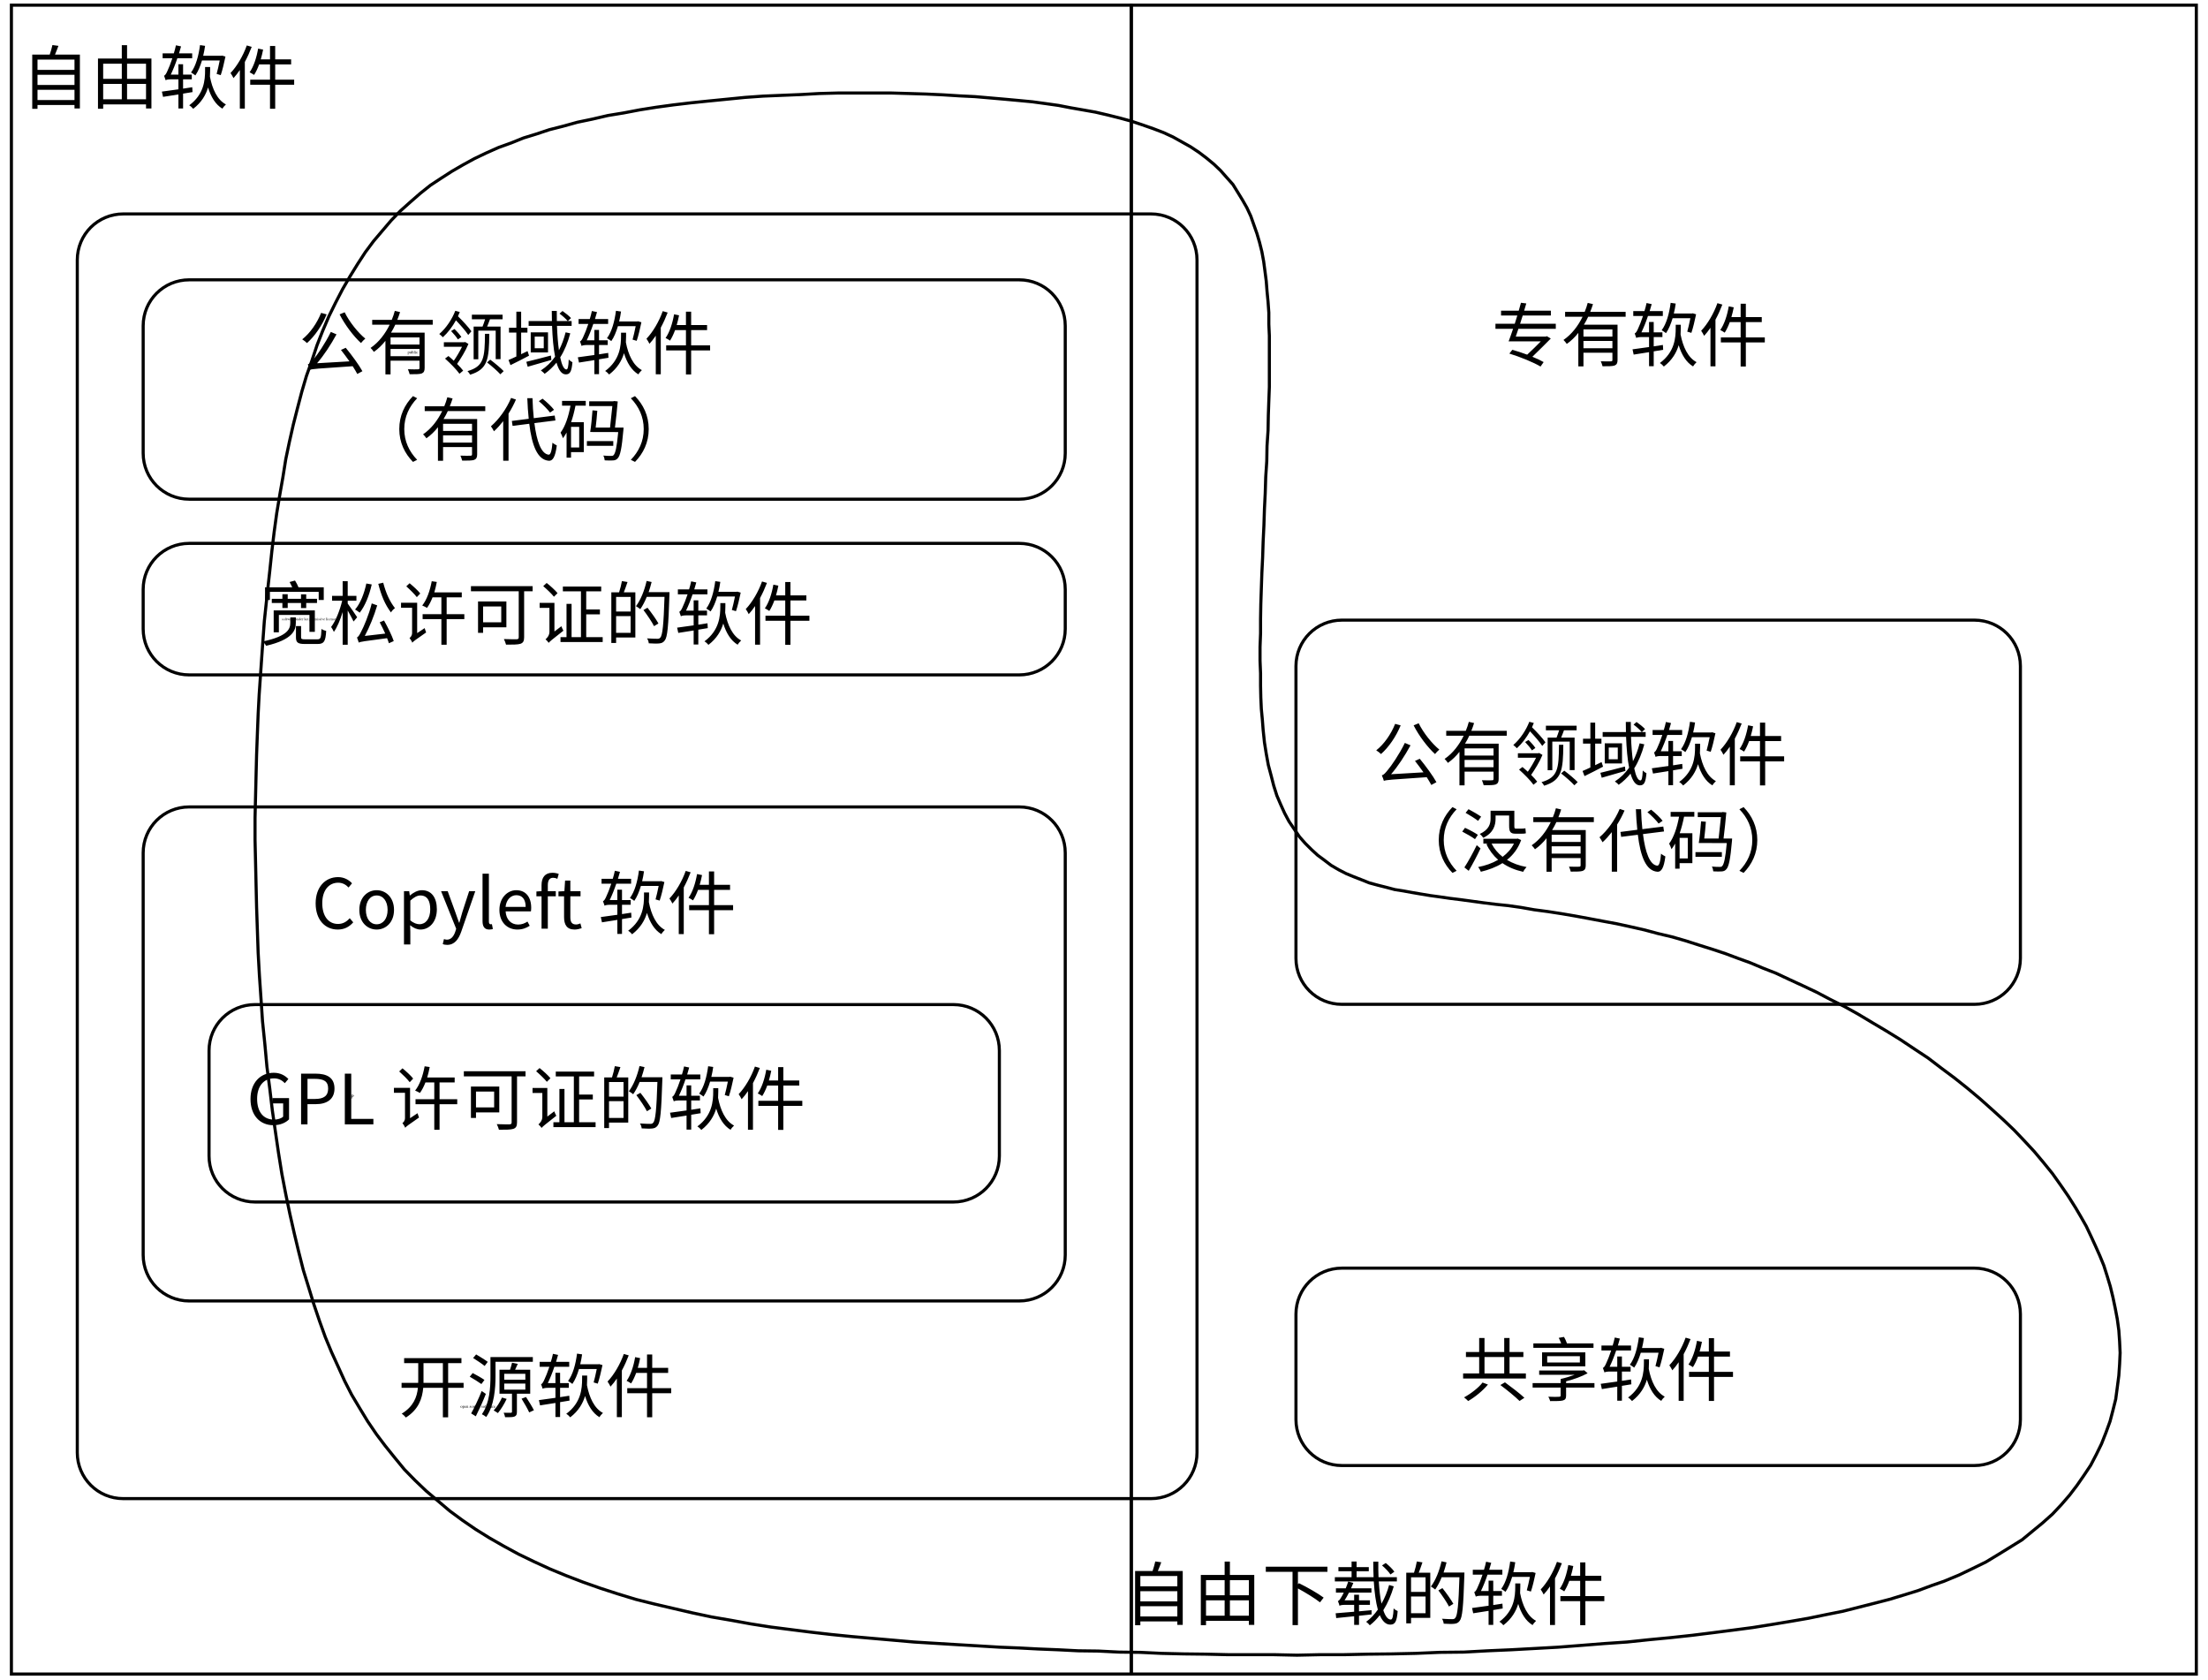
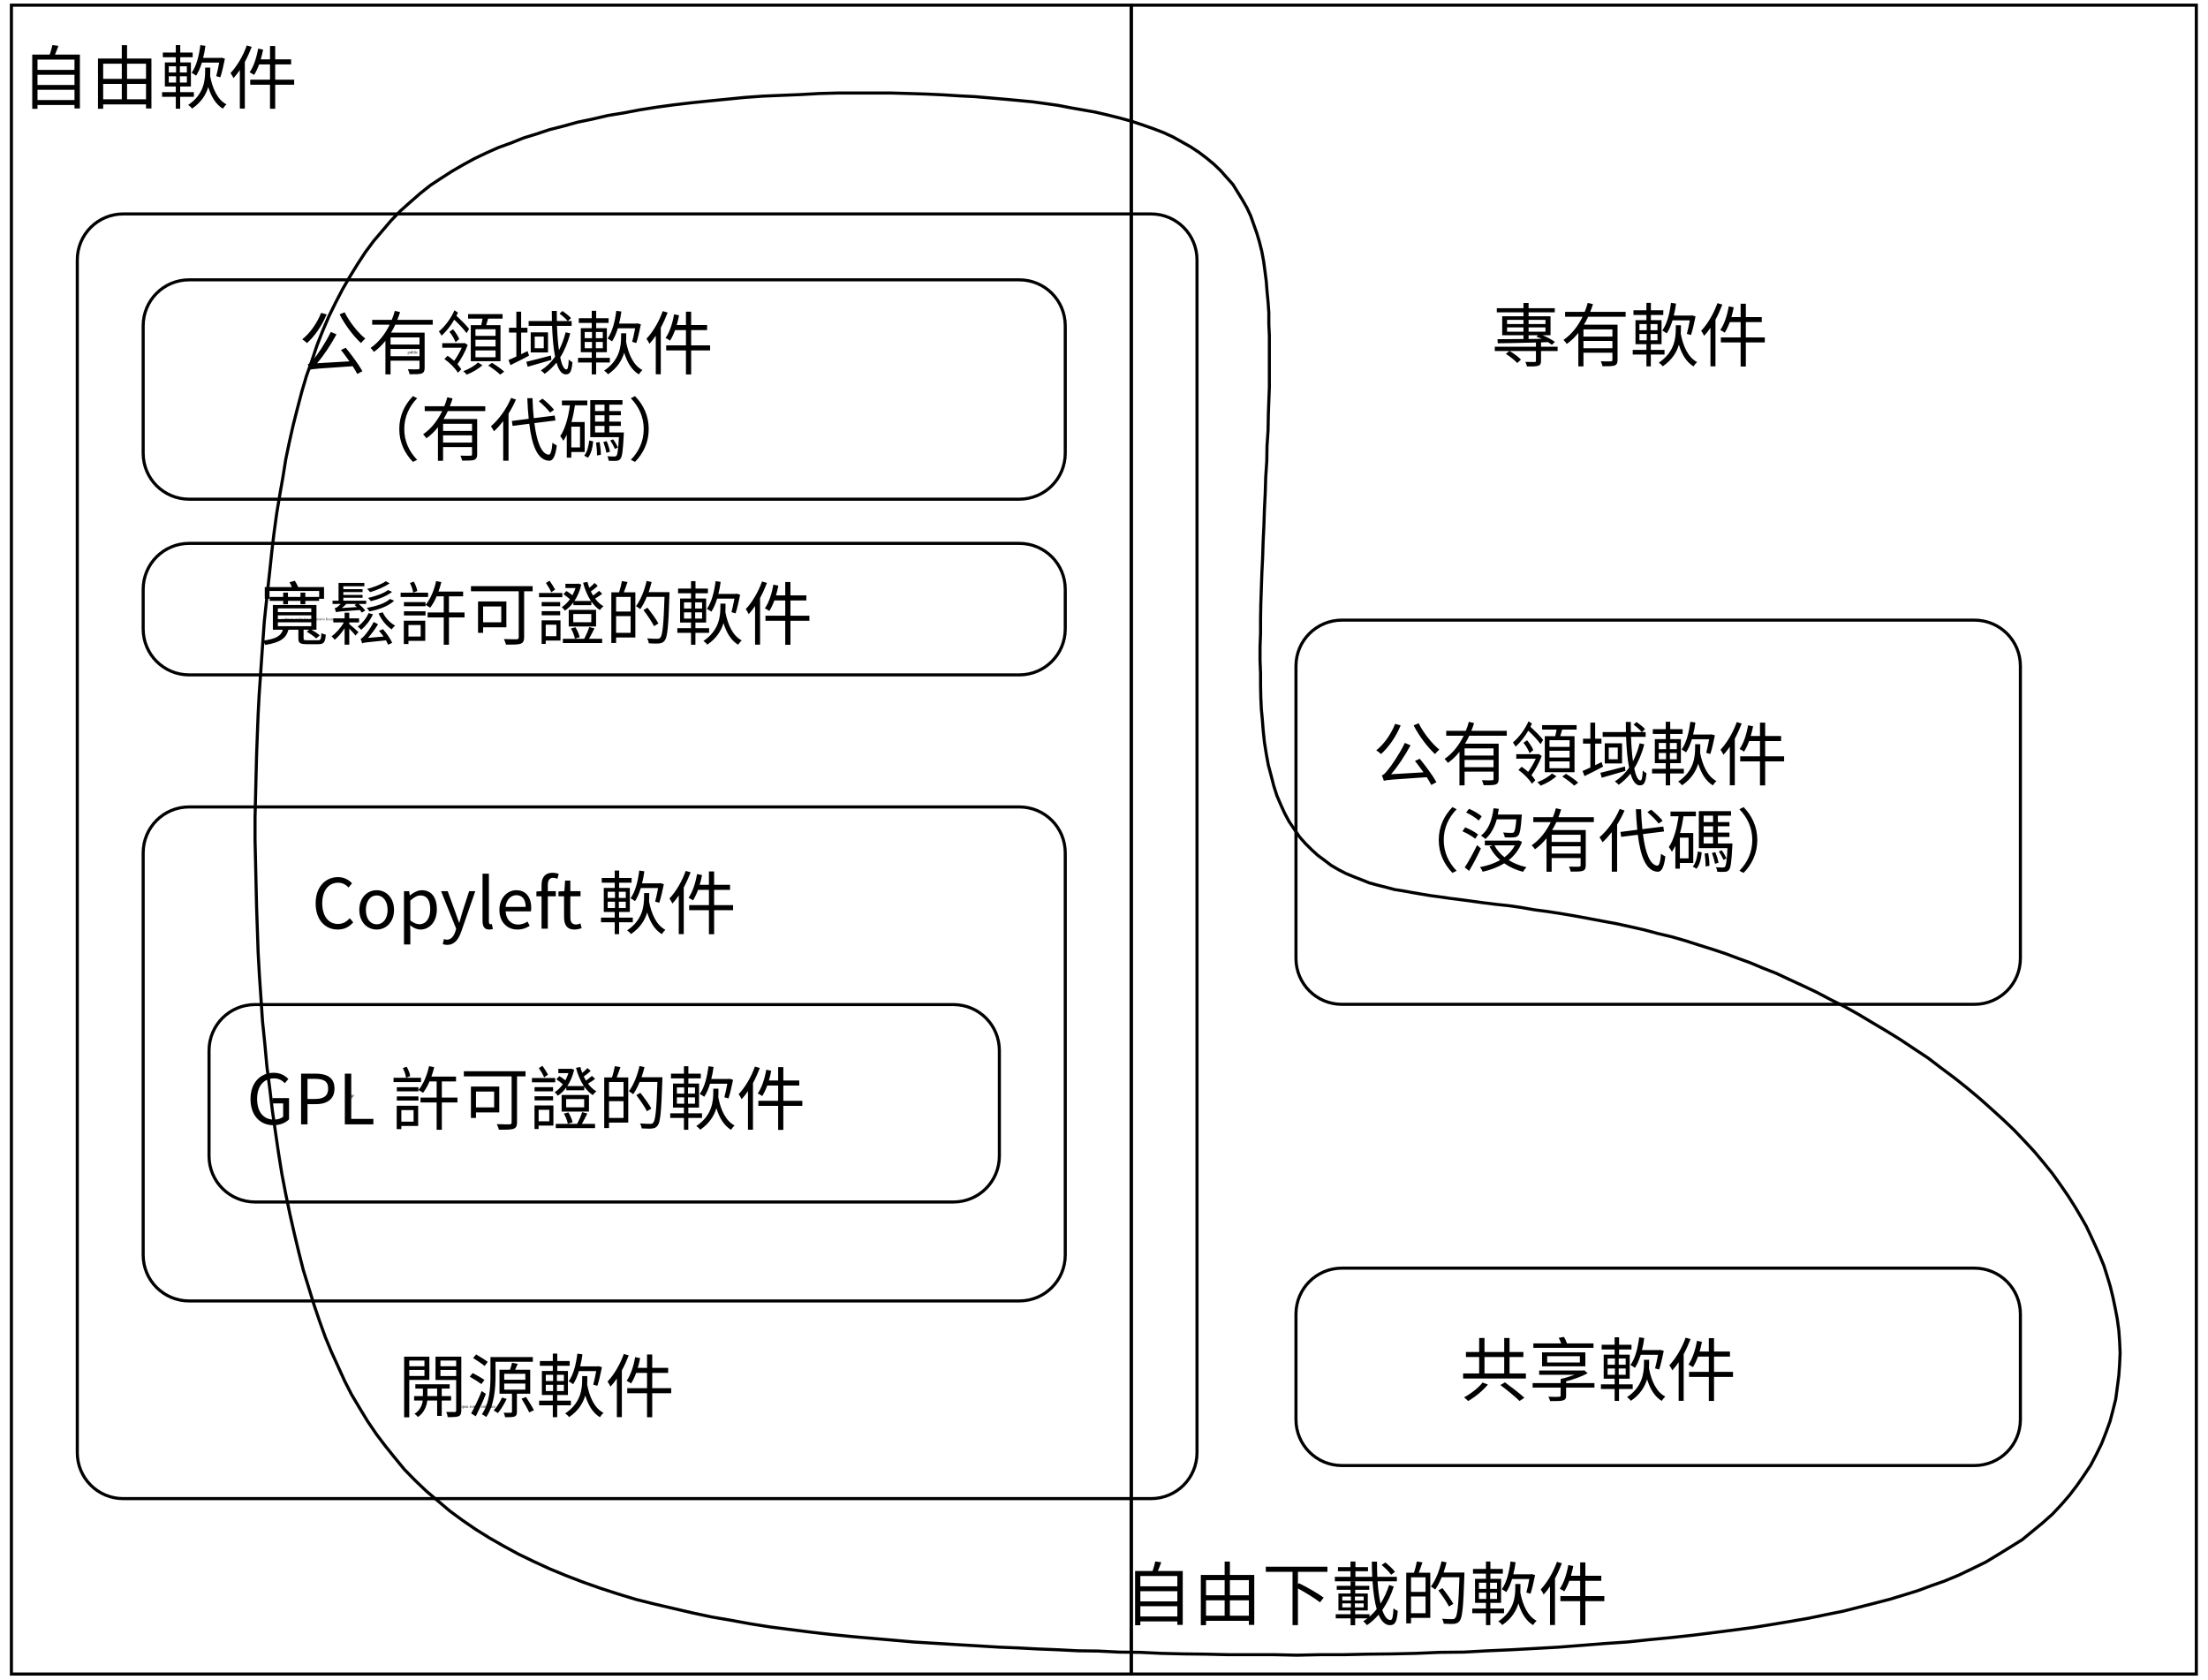
<svg xmlns="http://www.w3.org/2000/svg" id="svg4155" version="1.1" xml:space="preserve" width="639" height="486" viewBox="0 0 639 486">
  <defs id="defs4159" />
  <g id="g4163" transform="matrix(1.25,0,0,-1.25,0,486)">
    <g id="g4165">
      <g id="g4167" transform="matrix(1,0,0,-1,0,388.8)">
        <path d="m 43.793,125.793 192.187,0 c 5.899,0 10.649,4.746 10.649,10.645 l 0,9.152 c 0,5.898 -4.75,10.648 -10.649,10.648 l -192.187,0 c -5.898,0 -10.645,-4.75 -10.645,-10.648 l 0,-9.152 c 0,-5.899 4.747,-10.645 10.645,-10.645 z" style="fill:none;stroke:#000000;stroke-width:0.718;stroke-linecap:butt;stroke-linejoin:miter;stroke-miterlimit:4;stroke-dasharray:none;stroke-opacity:1" id="path4169" />
      </g>
      <g id="g4171" transform="matrix(1,0,0,-1,0,388.8)">
        <path d="m 43.793,64.781 192.187,0 c 5.899,0 10.649,4.746 10.649,10.645 l 0,29.492 c 0,5.898 -4.75,10.644 -10.649,10.644 l -192.187,0 c -5.898,0 -10.645,-4.746 -10.645,-10.644 l 0,-29.492 c 0,-5.899 4.747,-10.645 10.645,-10.645 z" style="fill:none;stroke:#000000;stroke-width:0.718;stroke-linecap:butt;stroke-linejoin:miter;stroke-miterlimit:4;stroke-dasharray:none;stroke-opacity:1" id="path4173" />
      </g>
      <g id="g4175" transform="matrix(1,0,0,-1,0,388.8)">
        <path d="m 310.691,293.574 146.426,0 c 5.899,0 10.649,4.75 10.649,10.649 l 0,24.402 c 0,5.898 -4.75,10.648 -10.649,10.648 l -146.426,0 c -5.898,0 -10.648,-4.75 -10.648,-10.648 l 0,-24.402 c 0,-5.899 4.75,-10.649 10.648,-10.649 z" style="fill:none;stroke:#000000;stroke-width:0.718;stroke-linecap:butt;stroke-linejoin:miter;stroke-miterlimit:4;stroke-dasharray:none;stroke-opacity:1" id="path4177" />
      </g>
      <g id="g4179" transform="matrix(1,0,0,-1,0,388.8)">
        <path d="m 59.047,232.562 161.68,0 c 5.898,0 10.648,4.75 10.648,10.649 l 0,24.402 c 0,5.899 -4.75,10.649 -10.648,10.649 l -161.68,0 c -5.899,0 -10.649,-4.75 -10.649,-10.649 l 0,-24.402 c 0,-5.899 4.75,-10.649 10.649,-10.649 z" style="fill:none;stroke:#000000;stroke-width:0.718;stroke-linecap:butt;stroke-linejoin:miter;stroke-miterlimit:4;stroke-dasharray:none;stroke-opacity:1" id="path4181" />
      </g>
      <g id="g4183" transform="matrix(1,0,0,-1,0,388.8)">
        <path d="m 43.793,186.805 192.187,0 c 5.899,0 10.649,4.746 10.649,10.644 l 0,93.074 c 0,5.899 -4.75,10.649 -10.649,10.649 l -192.187,0 c -5.898,0 -10.645,-4.75 -10.645,-10.649 l 0,-93.074 c 0,-5.898 4.747,-10.644 10.645,-10.644 z" style="fill:none;stroke:#000000;stroke-width:0.718;stroke-linecap:butt;stroke-linejoin:miter;stroke-miterlimit:4;stroke-dasharray:none;stroke-opacity:1" id="path4185" />
      </g>
      <g id="g4187" transform="matrix(1,0,0,-1,0,388.8)">
        <path d="m 310.691,143.559 146.426,0 c 5.899,0 10.649,4.746 10.649,10.644 l 0,67.652 c 0,5.899 -4.75,10.649 -10.649,10.649 l -146.426,0 c -5.898,0 -10.648,-4.75 -10.648,-10.649 l 0,-67.652 c 0,-5.898 4.75,-10.644 10.648,-10.644 z" style="fill:none;stroke:#000000;stroke-width:0.718;stroke-linecap:butt;stroke-linejoin:miter;stroke-miterlimit:4;stroke-dasharray:none;stroke-opacity:1" id="path4189" />
      </g>
      <g id="g4191" transform="matrix(1,0,0,-1,0,388.8)">
        <path d="m 261.941,1.195 246.559,0 0,386.348 -246.559,0 0,-386.348 z" style="fill:none;stroke:#000000;stroke-width:0.718;stroke-linecap:butt;stroke-linejoin:miter;stroke-miterlimit:4;stroke-dasharray:none;stroke-opacity:1" id="path4193" />
      </g>
      <g id="g4195" transform="matrix(1,0,0,-1,0,388.8)">
        <path d="m 85.125,329.043 2.035,2.992 2.035,2.692 2.211,2.75 2.215,2.695 2.453,2.512 2.571,2.453 2.75,2.332 2.753,2.332 2.93,2.152 3.051,2.094 3.172,1.973 3.347,1.914 3.411,1.855 3.589,1.734 3.649,1.676 3.765,1.555 3.891,1.496 4.067,1.434 4.066,1.316 4.129,1.258 4.305,1.074 4.367,1.02 4.367,1.015 4.488,0.957 4.543,0.778 4.606,0.839 4.547,0.715 4.667,0.598 4.723,0.601 4.668,0.536 4.785,0.48 4.785,0.418 4.786,0.418 4.722,0.418 4.906,0.301 4.965,0.301 5.024,0.296 4.965,0.301 4.488,0.18 4.484,0.238 4.547,0.18 4.664,0.238 4.668,0.059 4.785,0.242 4.903,0.059 4.965,0.238 5.085,0.121 5.086,0.059 5.203,0.121 5.262,0 5.324,0 5.383,0.117 5.383,-0.117 5.504,0 5.504,-0.121 5.562,-0.059 5.504,-0.121 5.563,-0.238 5.621,-0.059 5.504,-0.301 5.441,-0.238 5.504,-0.301 5.383,-0.297 5.387,-0.418 5.32,-0.422 5.266,-0.359 5.082,-0.535 5.027,-0.481 4.965,-0.539 4.785,-0.597 4.664,-0.598 4.547,-0.598 4.484,-0.718 4.309,-0.719 4.125,-0.715 4.07,-0.84 3.887,-0.777 3.769,-0.957 3.528,-0.895 3.469,-0.898 3.351,-1.016 3.289,-1.019 3.051,-1.137 2.93,-1.016 3.468,-1.437 3.114,-1.492 3.168,-1.555 2.871,-1.738 2.812,-1.735 2.692,-1.672 2.394,-1.976 2.332,-1.914 2.274,-2.031 2.031,-2.157 1.914,-2.211 1.734,-2.273 1.617,-2.332 1.555,-2.332 1.317,-2.516 1.195,-2.449 1.015,-2.574 0.958,-2.633 0.66,-2.512 0.656,-2.633 0.359,-2.691 0.36,-2.75 0.179,-2.633 0.121,-2.633 -0.121,-2.629 -0.179,-2.574 -0.36,-2.629 -0.476,-2.515 -0.539,-2.571 -0.598,-2.453 -0.719,-2.39 -0.777,-2.453 -0.957,-2.332 -1.016,-2.274 -1.019,-2.215 -1.074,-2.273 -1.258,-2.211 -1.196,-2.035 -1.734,-2.75 -1.734,-2.512 -1.914,-2.695 -2.036,-2.512 -2.152,-2.57 -2.332,-2.512 -2.336,-2.453 -2.57,-2.453 -2.633,-2.391 -2.75,-2.453 -2.934,-2.453 -2.929,-2.332 -3.051,-2.274 -3.051,-2.332 -3.168,-2.093 -3.23,-2.157 -3.289,-2.031 -3.231,-1.914 -3.293,-1.977 -3.226,-1.793 -3.231,-1.613 -3.172,-1.676 -3.168,-1.496 -3.113,-1.433 -3.051,-1.438 -3.05,-1.195 -2.989,-1.258 -2.812,-1.016 -2.871,-1.078 -2.871,-0.957 -3.231,-1.015 -3.168,-1.016 -3.113,-0.898 -3.289,-0.778 -3.11,-0.836 -3.172,-0.718 -3.289,-0.719 -3.23,-0.598 -3.168,-0.597 -3.23,-0.598 -3.172,-0.539 -3.11,-0.481 -3.172,-0.418 -3.05,-0.539 -2.93,-0.418 -2.871,-0.297 -2.871,-0.359 -2.633,-0.359 -2.633,-0.36 -2.449,-0.3 -2.453,-0.356 -2.215,-0.301 -2.152,-0.359 -2.094,-0.359 -1.973,-0.36 -1.914,-0.297 -2.035,-0.539 -1.914,-0.48 -1.973,-0.535 -1.797,-0.719 -1.851,-0.719 -1.735,-0.719 -1.734,-0.894 -1.738,-1.02 -1.492,-1.136 -1.618,-1.196 -1.433,-1.316 -1.438,-1.434 -1.316,-1.496 -1.195,-1.734 -1.254,-1.856 -1.02,-1.914 -0.894,-1.972 -0.899,-2.094 -0.719,-2.274 -0.597,-2.332 -0.656,-2.453 -0.481,-2.633 -0.418,-2.632 -0.301,-2.871 -0.179,-2.332 -0.239,-2.512 -0.121,-2.633 -0.058,-2.75 0,-2.871 -0.121,-2.93 0,-3.172 0.121,-3.168 0,-3.351 0.058,-3.41 0.121,-3.59 0.121,-3.528 0.18,-3.707 0.117,-3.648 0.18,-3.77 0.121,-3.769 0.18,-3.648 0.117,-3.77 0.242,-3.648 0.059,-3.528 0.238,-3.59 0.063,-3.468 0.117,-3.352 0.121,-3.23 0,-3.047 0,-3.051 0,-2.992 0,-2.813 -0.121,-2.633 0,-2.691 -0.18,-2.512 -0.238,-2.453 -0.18,-2.332 -0.301,-2.332 -0.297,-2.215 -0.418,-2.269 -0.539,-2.157 -0.597,-2.031 -0.719,-2.035 -0.719,-2.035 -0.894,-1.914 -1.02,-1.793 -1.137,-1.856 -1.074,-1.734 -1.437,-1.613 -1.434,-1.617 -1.496,-1.434 -1.734,-1.438 -1.735,-1.312 -1.976,-1.316 -2.032,-1.137 -2.035,-1.137 -2.211,-1.019 -2.336,-0.895 -2.57,-0.898 -2.512,-0.836 -2.632,-0.719 -2.871,-0.719 -2.813,-0.656 -3.051,-0.539 -2.75,-0.481 -2.75,-0.535 -2.992,-0.422 -3.051,-0.418 -3.109,-0.296 -3.289,-0.301 -3.41,-0.297 -3.469,-0.301 -3.652,-0.18 -3.766,-0.238 -3.891,-0.18 -3.945,-0.121 -4.066,-0.117 -4.071,0 -4.304,0 -4.129,0 -4.305,0.117 -4.25,0.239 -4.363,0.179 -4.309,0.18 -4.246,0.301 -4.187,0.418 -4.247,0.418 -4.066,0.418 -4.07,0.48 -3.946,0.539 -3.769,0.598 -3.77,0.719 -3.648,0.597 -3.59,0.836 -3.469,0.719 -3.23,0.898 -3.289,0.836 -3.051,1.016 -2.93,0.898 -2.812,1.137 -2.988,1.078 -2.813,1.254 -2.754,1.317 -2.629,1.437 -2.574,1.492 -2.512,1.617 -2.453,1.614 -2.332,1.855 -2.332,2.035 -2.273,2.032 -2.153,2.214 -2.035,2.391 -2.035,2.395 -1.914,2.57 -1.793,2.754 -1.734,2.808 -1.735,2.993 -1.613,3.109 -1.559,3.172 -1.433,3.347 -1.317,3.352 -1.195,3.59 -1.258,3.527 -1.074,3.649 -1.02,3.886 -0.957,3.77 -0.894,3.949 -0.84,4.008 -0.656,4.125 -0.719,4.07 -0.719,4.305 -0.597,4.367 -0.539,4.485 -0.477,4.546 -0.418,3.77 -0.422,3.887 -0.418,3.949 -0.297,4.066 -0.3,4.246 -0.297,4.309 -0.301,4.367 -0.238,4.543 -0.18,4.606 -0.18,4.789 -0.121,4.785 -0.117,4.844 -0.121,4.964 0,5.082 0.121,5.207 0.117,5.204 0.121,5.203 0.18,5.265 0.18,5.262 0.296,5.324 0.36,5.262 0.359,5.324 0.539,5.266 0.477,5.203 0.66,5.086 0.598,5.082 0.718,4.965 0.715,4.906 0.778,4.844 0.898,4.664 0.957,4.609 1.016,4.485 1.019,4.246 1.074,4.246 1.258,4.07 1.196,3.887 1.316,3.887 1.316,3.648 1.438,3.473 1.555,3.406 1.492,3.293 1.617,3.168 0,0 1.855,3.109 1.852,3.051 z" style="fill:none;stroke:#000000;stroke-width:0.718;stroke-linecap:butt;stroke-linejoin:bevel;stroke-miterlimit:4;stroke-dasharray:none;stroke-opacity:1" id="path4197" />
      </g>
      <text transform="matrix(1,0,0,-1,139.917,64.72023)" style="font-variant:normal;font-weight:normal;font-size:14.655px;font-family:'Nimbus Roman No9 L';-inkscape-font-specification:NimbusRomanNo9L;writing-mode:lr-tb;fill:#000000;fill-opacity:1;fill-rule:nonzero;stroke:none" id="text4199">
        <tspan x="0" y="0" id="tspan4201"> </tspan>
      </text>
      <g id="g4203" transform="translate(0,388.8)" />
      <g id="g4205" transform="matrix(1,0,0,-1,0,388.8)">
        <path d="m 28.539,49.527 237.949,0 c 5.899,0 10.645,4.75 10.645,10.649 l 0,276.105 c 0,5.899 -4.746,10.649 -10.645,10.649 l -237.949,0 c -5.898,0 -10.644,-4.75 -10.644,-10.649 l 0,-276.105 c 0,-5.899 4.746,-10.649 10.644,-10.649 z" style="fill:none;stroke:#000000;stroke-width:0.718;stroke-linecap:butt;stroke-linejoin:miter;stroke-miterlimit:4;stroke-dasharray:none;stroke-opacity:1" id="path4207" />
      </g>
      <g id="g4209" transform="matrix(1,0,0,-1,0,388.8)">
        <path d="m 2.641,1.195 259.238,0 0,386.348 -259.238,0 0,-386.348 z" style="fill:none;stroke:#000000;stroke-width:0.718;stroke-linecap:butt;stroke-linejoin:miter;stroke-miterlimit:4;stroke-dasharray:none;stroke-opacity:1" id="path4211" />
      </g>
      <g id="g4213" transform="matrix(1,0,0,-1,0,388.8)" />
      <text transform="matrix(1,0,0,-1,80.38006,134.5492)" style="font-variant:normal;font-weight:normal;font-size:1.196px;font-family:'Nimbus Roman No9 L';-inkscape-font-specification:NimbusRomanNo9L;writing-mode:lr-tb;fill:#000000;fill-opacity:1;fill-rule:nonzero;stroke:none" id="text4215">
        <tspan x="0 0.837" y="0" id="tspan4217">GP</tspan>
      </text>
      <text transform="matrix(1,0,0,-1,106.591,62.90612)" style="font-variant:normal;font-weight:normal;font-size:0.957px;font-family:'Nimbus Roman No9 L';-inkscape-font-specification:NimbusRomanNo9L;writing-mode:lr-tb;fill:#000000;fill-opacity:1;fill-rule:nonzero;stroke:none" id="text4223">
        <tspan x="0 0.479 0.957 1.376 1.855 2.094 2.453 2.931 3.41 3.709 4.128 4.546 4.785 5.144 5.623 5.922 6.161 6.879 7.297 7.597" y="0" id="tspan4225">open source software</tspan>
      </text>
      <text transform="matrix(1,0,0,-1,65.23599,245.2174)" style="font-variant:normal;font-weight:normal;font-size:0.837px;font-family:'Nimbus Roman No9 L';-inkscape-font-specification:NimbusRomanNo9L;writing-mode:lr-tb;fill:#000000;fill-opacity:1;fill-rule:nonzero;stroke:none" id="text4231">
        <tspan x="0 0.299 0.718 1.017 1.256 1.854 2.213 2.512 2.871 3.111 3.53 3.948 4.367 4.726 5.024 5.264 5.503 5.862 6.281 6.52 6.939 7.298 7.597 8.255 8.494 8.793 9.092 9.331 9.75 10.109 10.348 10.587 10.827 11.185 11.544 11.963 12.262" y="0" id="tspan4233">software under lax permissive license</tspan>
      </text>
      <text transform="matrix(1,0,0,-1,94.35921,306.9586)" style="font-variant:normal;font-weight:normal;font-size:0.957px;font-family:'Nimbus Roman No9 L';-inkscape-font-specification:NimbusRomanNo9L;writing-mode:lr-tb;fill:#000000;fill-opacity:1;fill-rule:nonzero;stroke:none" id="text4241">
        <tspan x="0 0.479 0.957 1.436 1.675 1.914" y="0" id="tspan4243">public</tspan>
      </text>
      <text xml:space="preserve" style="font-style:normal;font-weight:normal;font-size:16px;line-height:125%;font-family:Sans;letter-spacing:0px;word-spacing:0px;writing-mode:lr-tb;fill:#000000;fill-opacity:1;stroke:none;stroke-width:1px;stroke-linecap:butt;stroke-linejoin:miter;stroke-opacity:1" x="135.876" y="-303.396" id="text4269" transform="scale(1,-1)">
-         <tspan id="tspan4271" x="135.876" y="-303.396" style="font-style:normal;font-variant:normal;font-weight:normal;font-stretch:normal;font-family:'Noto Sans CJK SC';-inkscape-font-specification:'Noto Sans CJK SC';text-align:center;text-anchor:middle">公有领域软件</tspan>
-         <tspan x="135.876" y="-283.396" id="tspan4273" style="font-style:normal;font-variant:normal;font-weight:normal;font-stretch:normal;font-family:'Noto Sans CJK SC';-inkscape-font-specification:'Noto Sans CJK SC';text-align:center;text-anchor:middle">（有代码）</tspan>
+         <tspan id="tspan4271" x="135.876" y="-303.396" style="font-style:normal;font-variant:normal;font-weight:normal;font-stretch:normal;font-family:'Noto Sans CJK SC';-inkscape-font-specification:'Noto Sans CJK SC';text-align:center;text-anchor:middle">公有領域軟件</tspan>
+         <tspan x="135.876" y="-283.396" id="tspan4273" style="font-style:normal;font-variant:normal;font-weight:normal;font-stretch:normal;font-family:'Noto Sans CJK SC';-inkscape-font-specification:'Noto Sans CJK SC';text-align:center;text-anchor:middle">（有代碼）</tspan>
      </text>
      <text transform="scale(1,-1)" id="text4275" y="-240.812" x="138.707" style="font-style:normal;font-weight:normal;font-size:16px;line-height:125%;font-family:Sans;letter-spacing:0px;word-spacing:0px;writing-mode:lr-tb;fill:#000000;fill-opacity:1;stroke:none;stroke-width:1px;stroke-linecap:butt;stroke-linejoin:miter;stroke-opacity:1" xml:space="preserve">
-         <tspan style="font-style:normal;font-variant:normal;font-weight:normal;font-stretch:normal;font-family:'Noto Sans CJK SC';-inkscape-font-specification:'Noto Sans CJK SC';text-align:center;text-anchor:middle" id="tspan4279" y="-240.812" x="138.707">宽松许可证的软件</tspan>
+         <tspan style="font-style:normal;font-variant:normal;font-weight:normal;font-stretch:normal;font-family:'Noto Sans CJK SC';-inkscape-font-specification:'Noto Sans CJK SC';text-align:center;text-anchor:middle" id="tspan4279" y="-240.812" x="138.707">寬鬆許可證的軟件</tspan>
      </text>
      <text xml:space="preserve" style="font-style:normal;font-weight:normal;font-size:16px;line-height:125%;font-family:Sans;letter-spacing:0px;word-spacing:0px;writing-mode:lr-tb;fill:#000000;fill-opacity:1;stroke:none;stroke-width:1px;stroke-linecap:butt;stroke-linejoin:miter;stroke-opacity:1" x="135.876" y="-173.81" id="text4302" transform="scale(1,-1)">
-         <tspan x="135.876" y="-173.81" id="tspan4304" style="font-style:normal;font-variant:normal;font-weight:normal;font-stretch:normal;font-family:'Noto Sans CJK SC';-inkscape-font-specification:'Noto Sans CJK SC';text-align:center;text-anchor:middle">Copyleft 软件</tspan>
+         <tspan x="135.876" y="-173.81" id="tspan4304" style="font-style:normal;font-variant:normal;font-weight:normal;font-stretch:normal;font-family:'Noto Sans CJK SC';-inkscape-font-specification:'Noto Sans CJK SC';text-align:center;text-anchor:middle">Copyleft 軟件</tspan>
      </text>
      <text transform="scale(1,-1)" id="text4306" y="-128.513" x="136.347" style="font-style:normal;font-weight:normal;font-size:16px;line-height:125%;font-family:Sans;letter-spacing:0px;word-spacing:0px;writing-mode:lr-tb;fill:#000000;fill-opacity:1;stroke:none;stroke-width:1px;stroke-linecap:butt;stroke-linejoin:miter;stroke-opacity:1" xml:space="preserve">
-         <tspan style="font-style:normal;font-variant:normal;font-weight:normal;font-stretch:normal;font-family:'Noto Sans CJK SC';-inkscape-font-specification:'Noto Sans CJK SC';text-align:center;text-anchor:middle" id="tspan4308" y="-128.513" x="136.347">GPL 许可证的软件</tspan>
+         <tspan style="font-style:normal;font-variant:normal;font-weight:normal;font-stretch:normal;font-family:'Noto Sans CJK SC';-inkscape-font-specification:'Noto Sans CJK SC';text-align:center;text-anchor:middle" id="tspan4308" y="-128.513" x="136.347">GPL 許可證的軟件</tspan>
      </text>
      <text xml:space="preserve" style="font-style:normal;font-weight:normal;font-size:16px;line-height:125%;font-family:Sans;letter-spacing:0px;word-spacing:0px;writing-mode:lr-tb;fill:#000000;fill-opacity:1;stroke:none;stroke-width:1px;stroke-linecap:butt;stroke-linejoin:miter;stroke-opacity:1" x="138.707" y="-61.983" id="text4310" transform="scale(1,-1)">
-         <tspan x="138.707" y="-61.983" id="tspan4312" style="font-style:normal;font-variant:normal;font-weight:normal;font-stretch:normal;font-family:'Noto Sans CJK SC';-inkscape-font-specification:'Noto Sans CJK SC';text-align:center;text-anchor:middle">开源软件</tspan>
+         <tspan x="138.707" y="-61.983" id="tspan4312" style="font-style:normal;font-variant:normal;font-weight:normal;font-stretch:normal;font-family:'Noto Sans CJK SC';-inkscape-font-specification:'Noto Sans CJK SC';text-align:center;text-anchor:middle">開源軟件</tspan>
      </text>
      <text transform="scale(1,-1)" id="text4314" y="-364.907" x="51.415" style="font-style:normal;font-weight:normal;font-size:16px;line-height:125%;font-family:Sans;letter-spacing:0px;word-spacing:0px;writing-mode:lr-tb;fill:#000000;fill-opacity:1;stroke:none;stroke-width:1px;stroke-linecap:butt;stroke-linejoin:miter;stroke-opacity:1" xml:space="preserve">
-         <tspan style="font-style:normal;font-variant:normal;font-weight:normal;font-stretch:normal;font-family:'Noto Sans CJK SC';-inkscape-font-specification:'Noto Sans CJK SC';text-align:center;text-anchor:middle" id="tspan4316" y="-364.907" x="51.415">自由软件</tspan>
+         <tspan style="font-style:normal;font-variant:normal;font-weight:normal;font-stretch:normal;font-family:'Noto Sans CJK SC';-inkscape-font-specification:'Noto Sans CJK SC';text-align:center;text-anchor:middle" id="tspan4316" y="-364.907" x="51.415">自由軟件</tspan>
      </text>
      <text xml:space="preserve" style="font-style:normal;font-weight:normal;font-size:16px;line-height:125%;font-family:Sans;letter-spacing:0px;word-spacing:0px;writing-mode:lr-tb;fill:#000000;fill-opacity:1;stroke:none;stroke-width:1px;stroke-linecap:butt;stroke-linejoin:miter;stroke-opacity:1" x="391.902" y="-305.242" id="text4318" transform="scale(1,-1)">
-         <tspan x="391.902" y="-305.242" id="tspan4320" style="font-style:normal;font-variant:normal;font-weight:normal;font-stretch:normal;font-family:'Noto Sans CJK SC';-inkscape-font-specification:'Noto Sans CJK SC';text-align:center;text-anchor:middle">专有软件</tspan>
+         <tspan x="391.902" y="-305.242" id="tspan4320" style="font-style:normal;font-variant:normal;font-weight:normal;font-stretch:normal;font-family:'Noto Sans CJK SC';-inkscape-font-specification:'Noto Sans CJK SC';text-align:center;text-anchor:middle">專有軟件</tspan>
      </text>
      <text transform="scale(1,-1)" id="text4322" y="-208.254" x="384.538" style="font-style:normal;font-weight:normal;font-size:16px;line-height:125%;font-family:Sans;letter-spacing:0px;word-spacing:0px;writing-mode:lr-tb;fill:#000000;fill-opacity:1;stroke:none;stroke-width:1px;stroke-linecap:butt;stroke-linejoin:miter;stroke-opacity:1" xml:space="preserve">
-         <tspan style="font-style:normal;font-variant:normal;font-weight:normal;font-stretch:normal;font-family:'Noto Sans CJK SC';-inkscape-font-specification:'Noto Sans CJK SC';text-align:center;text-anchor:middle" id="tspan4324" y="-208.254" x="384.538">公有领域软件</tspan>
-         <tspan style="font-style:normal;font-variant:normal;font-weight:normal;font-stretch:normal;font-family:'Noto Sans CJK SC';-inkscape-font-specification:'Noto Sans CJK SC';text-align:center;text-anchor:middle" y="-188.254" x="384.538" id="tspan4326">（没有代码）</tspan>
+         <tspan style="font-style:normal;font-variant:normal;font-weight:normal;font-stretch:normal;font-family:'Noto Sans CJK SC';-inkscape-font-specification:'Noto Sans CJK SC';text-align:center;text-anchor:middle" id="tspan4324" y="-208.254" x="384.538">公有領域軟件</tspan>
+         <tspan style="font-style:normal;font-variant:normal;font-weight:normal;font-stretch:normal;font-family:'Noto Sans CJK SC';-inkscape-font-specification:'Noto Sans CJK SC';text-align:center;text-anchor:middle" y="-188.254" x="384.538" id="tspan4326">（沒有代碼）</tspan>
      </text>
      <text transform="scale(1,-1)" id="text4328" y="-65.757" x="384.538" style="font-style:normal;font-weight:normal;font-size:16px;line-height:125%;font-family:Sans;letter-spacing:0px;word-spacing:0px;writing-mode:lr-tb;fill:#000000;fill-opacity:1;stroke:none;stroke-width:1px;stroke-linecap:butt;stroke-linejoin:miter;stroke-opacity:1" xml:space="preserve">
-         <tspan style="font-style:normal;font-variant:normal;font-weight:normal;font-stretch:normal;font-family:'Noto Sans CJK SC';-inkscape-font-specification:'Noto Sans CJK SC';text-align:center;text-anchor:middle" id="tspan4330" y="-65.757" x="384.538">共享软件</tspan>
+         <tspan style="font-style:normal;font-variant:normal;font-weight:normal;font-stretch:normal;font-family:'Noto Sans CJK SC';-inkscape-font-specification:'Noto Sans CJK SC';text-align:center;text-anchor:middle" id="tspan4330" y="-65.757" x="384.538">共享軟件</tspan>
      </text>
      <text xml:space="preserve" style="font-style:normal;font-weight:normal;font-size:16px;line-height:125%;font-family:Sans;letter-spacing:0px;word-spacing:0px;writing-mode:lr-tb;fill:#000000;fill-opacity:1;stroke:none;stroke-width:1px;stroke-linecap:butt;stroke-linejoin:miter;stroke-opacity:1" x="330.747" y="-13.854" id="text4332" transform="scale(1,-1)">
-         <tspan x="330.747" y="-13.854" id="tspan4334" style="font-style:normal;font-variant:normal;font-weight:normal;font-stretch:normal;font-family:'Noto Sans CJK SC';-inkscape-font-specification:'Noto Sans CJK SC';text-align:center;text-anchor:middle">自由下载的软件</tspan>
+         <tspan x="330.747" y="-13.854" id="tspan4334" style="font-style:normal;font-variant:normal;font-weight:normal;font-stretch:normal;font-family:'Noto Sans CJK SC';-inkscape-font-specification:'Noto Sans CJK SC';text-align:center;text-anchor:middle">自由下載的軟件</tspan>
      </text>
    </g>
  </g>
</svg>
